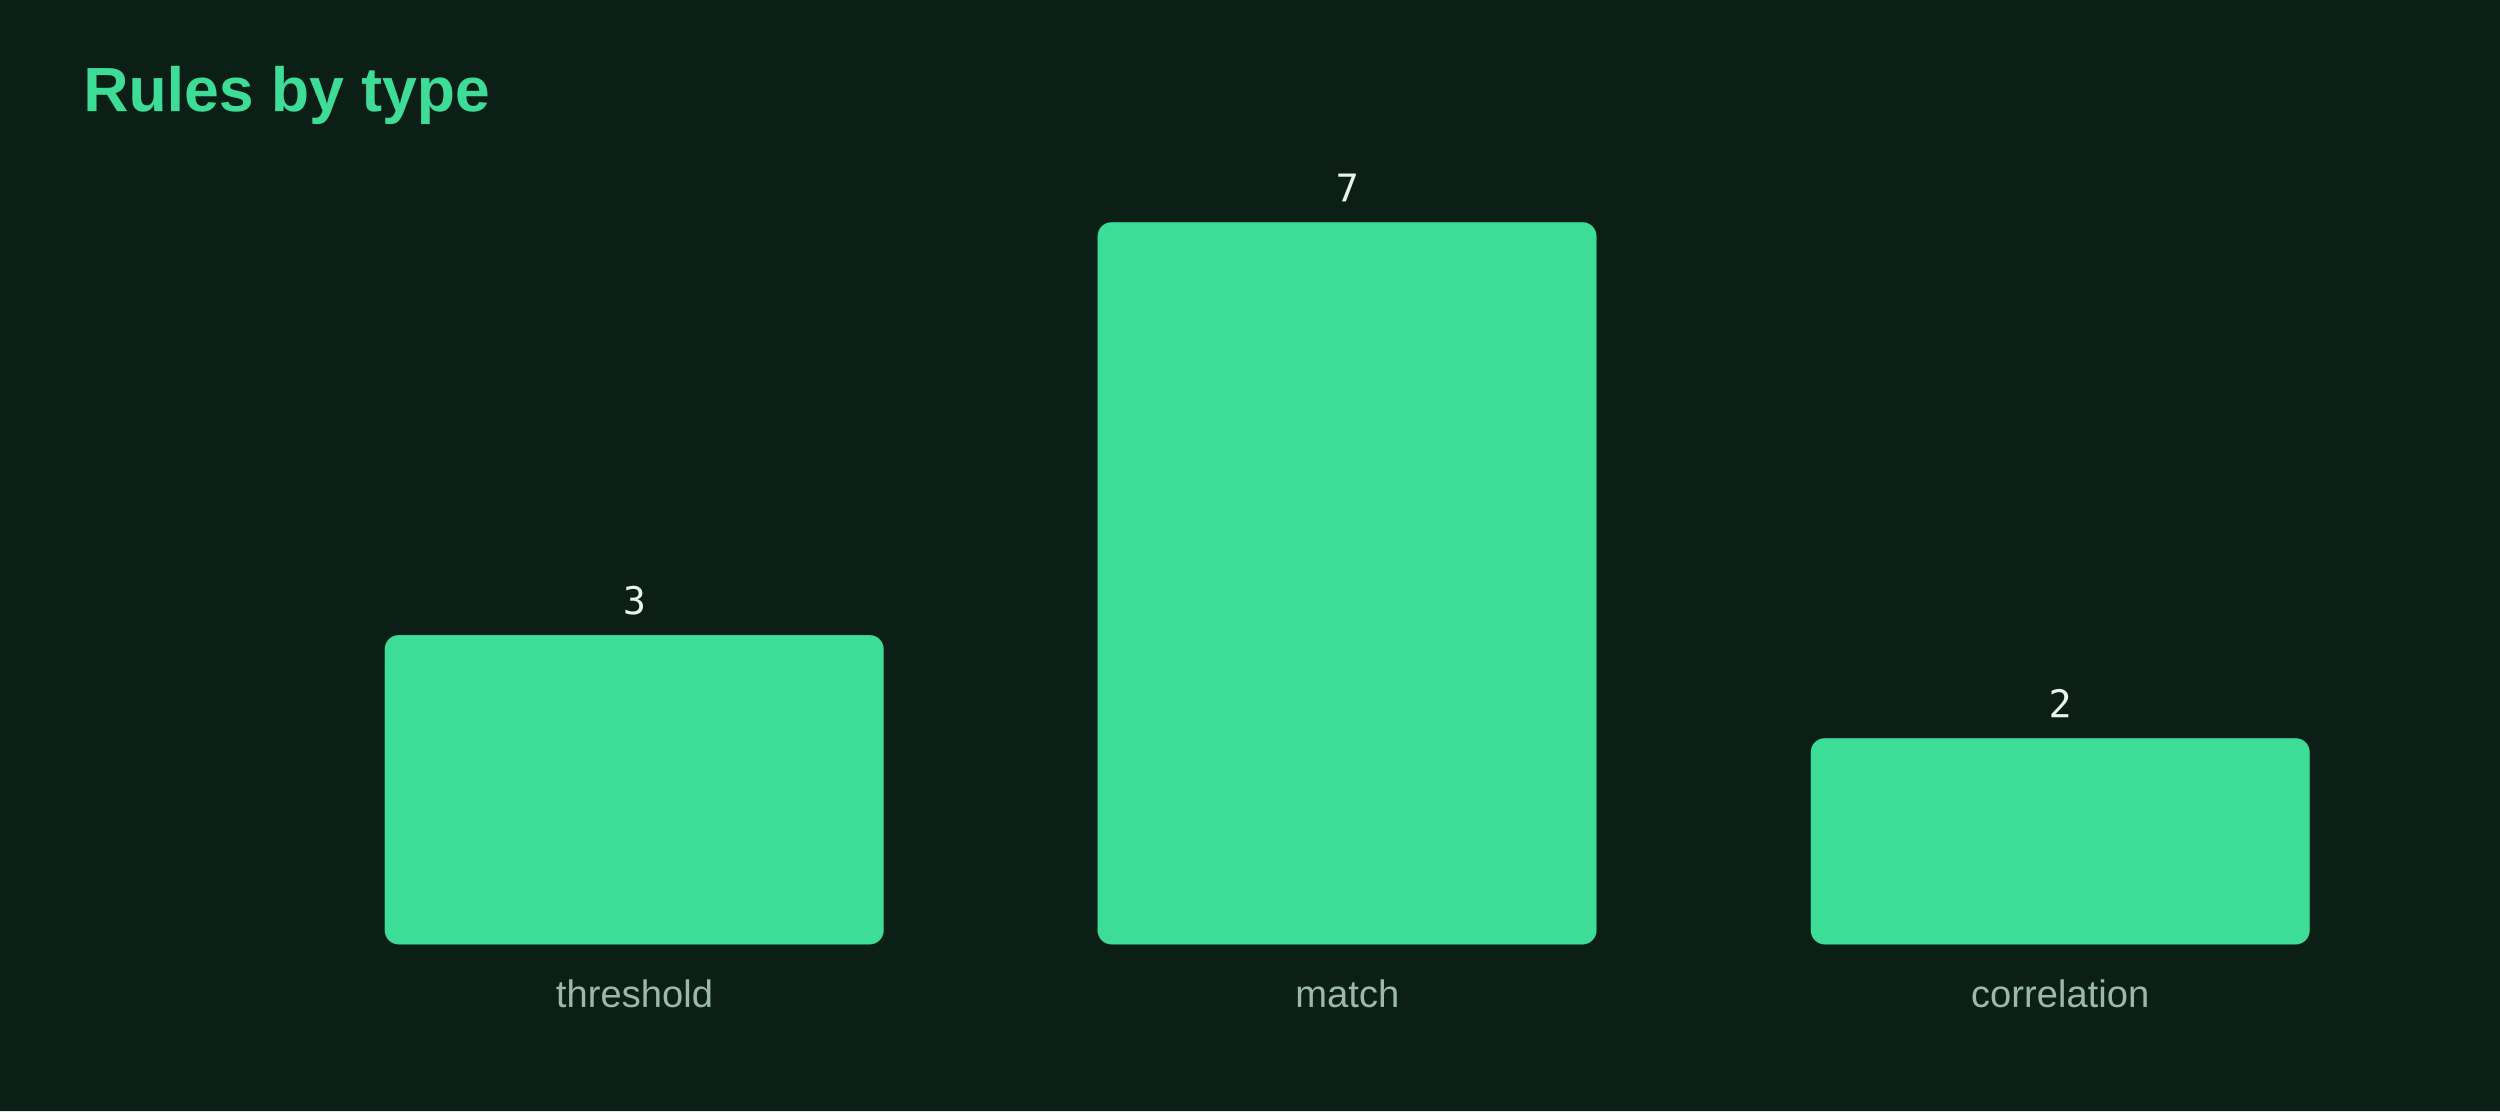
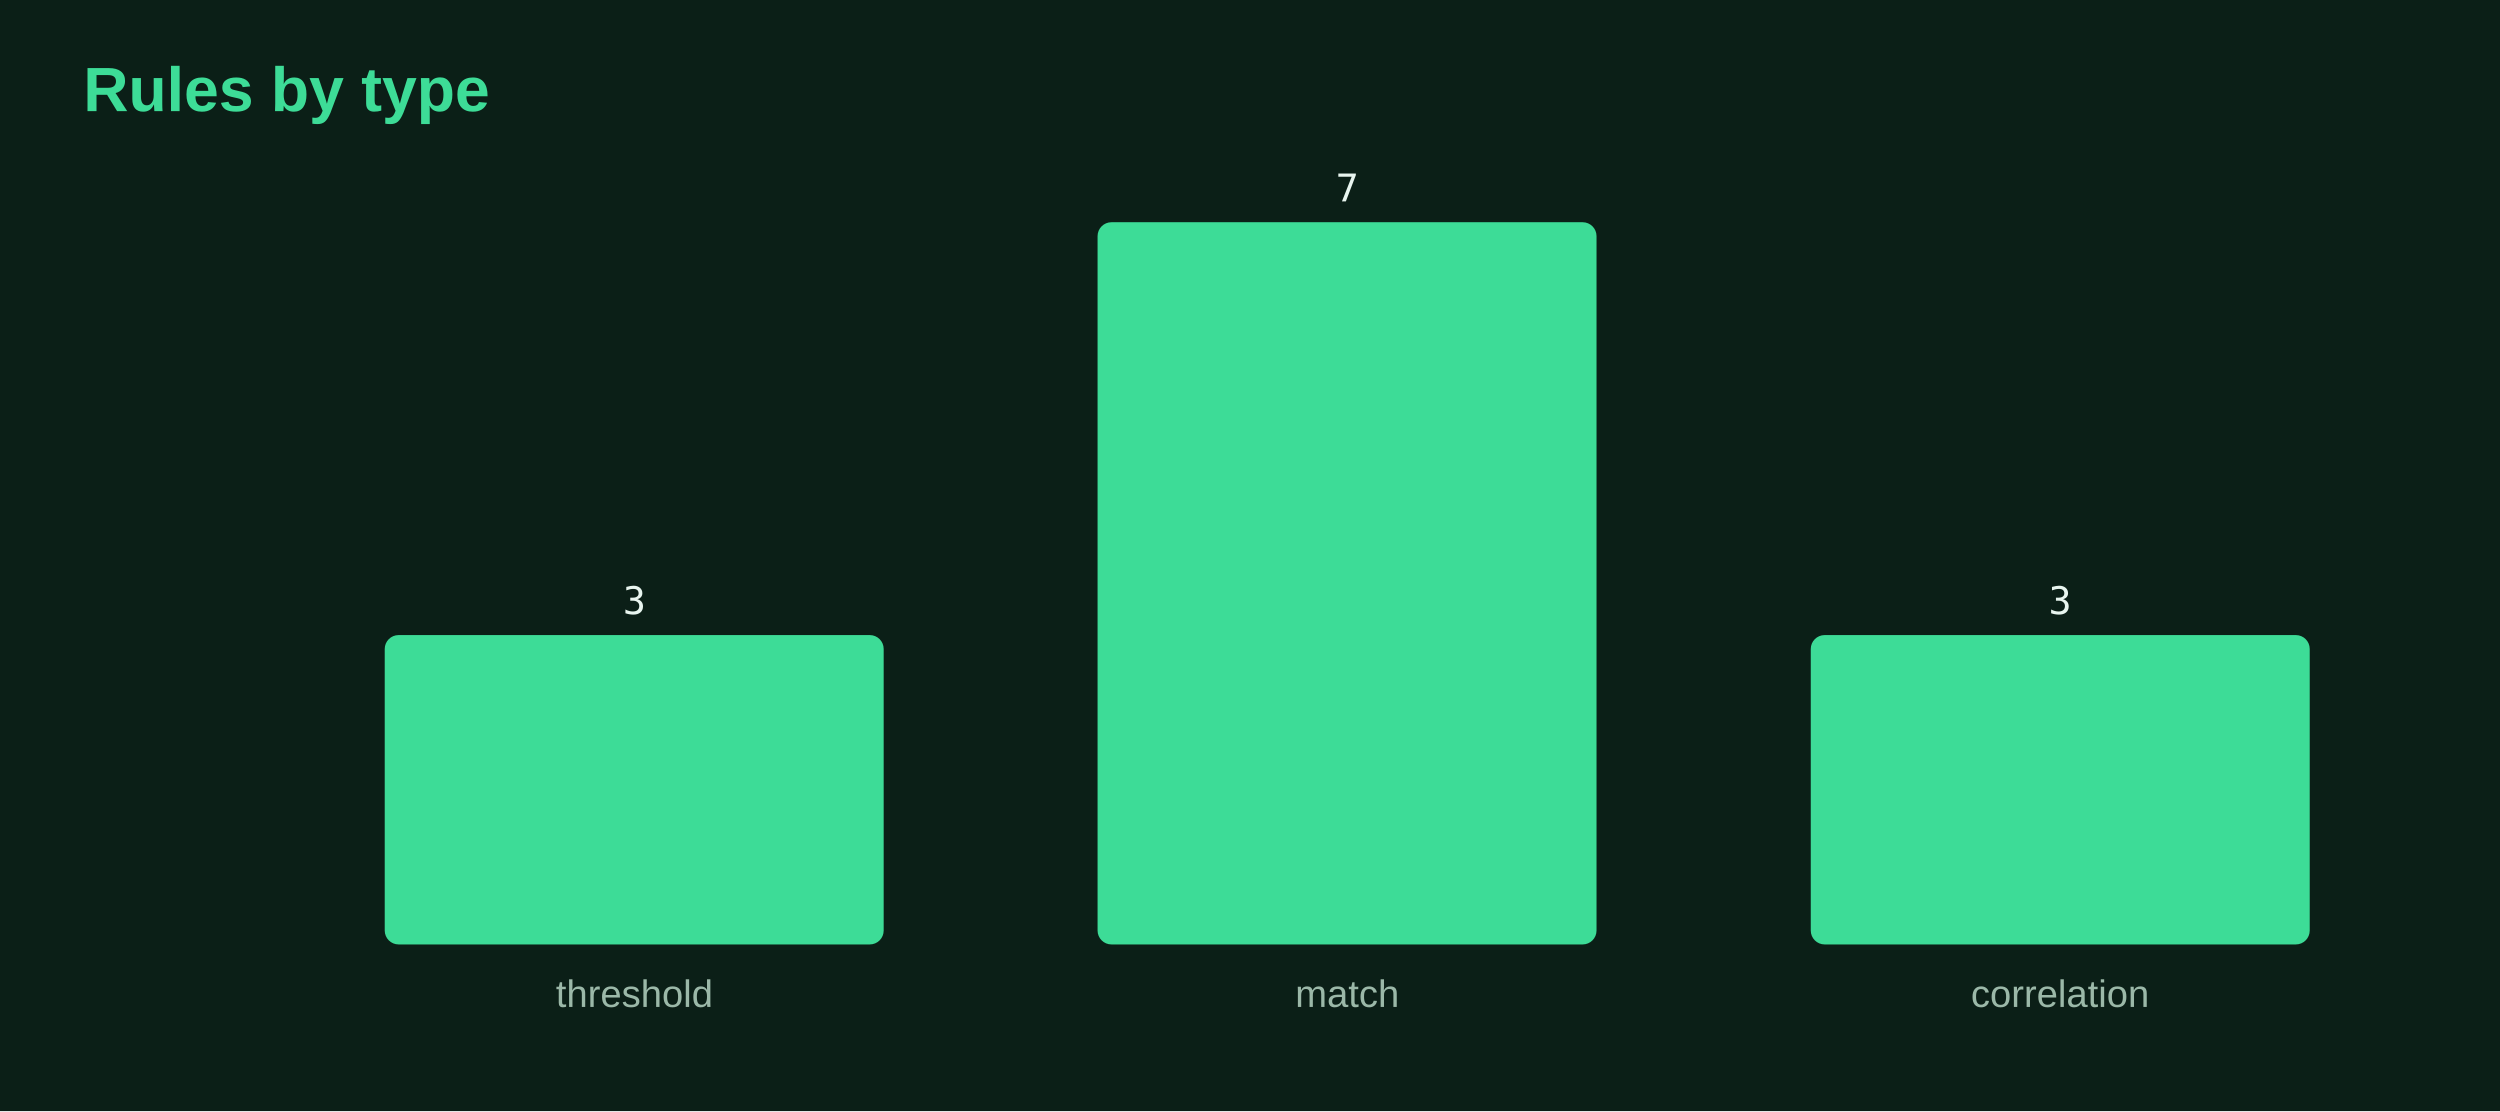
<svg xmlns="http://www.w3.org/2000/svg" width="720" height="320" viewBox="0 0 720 320">
  <rect width="100%" height="100%" fill="#0b1f17" />
  <text x="24" y="32" fill="#3ddc97" font-family="Segoe UI, Arial" font-size="18" font-weight="700">Rules by type</text>
  <rect x="110.8" y="182.9" width="143.7" height="89.1" rx="4" fill="#3ddc97" />
  <text x="182.7" y="290" fill="#9bb8a8" font-size="11" text-anchor="middle" font-family="Segoe UI, Arial">threshold</text>
  <text x="182.7" y="176.857" fill="#e8f5ef" font-size="11" text-anchor="middle" font-family="Consolas, monospace">3</text>
  <rect x="316.1" y="64.0" width="143.7" height="208.0" rx="4" fill="#3ddc97" />
  <text x="388.0" y="290" fill="#9bb8a8" font-size="11" text-anchor="middle" font-family="Segoe UI, Arial">match</text>
  <text x="388.0" y="58.0" fill="#e8f5ef" font-size="11" text-anchor="middle" font-family="Consolas, monospace">7</text>
-   <rect x="521.5" y="212.6" width="143.7" height="59.4" rx="4" fill="#3ddc97" />
+   <rect x="521.5" y="182.9" width="143.7" height="89.1" rx="4" fill="#3ddc97" />
  <text x="593.3" y="290" fill="#9bb8a8" font-size="11" text-anchor="middle" font-family="Segoe UI, Arial">correlation</text>
-   <text x="593.3" y="206.571" fill="#e8f5ef" font-size="11" text-anchor="middle" font-family="Consolas, monospace">2</text>
+   <text x="593.3" y="176.857" fill="#e8f5ef" font-size="11" text-anchor="middle" font-family="Consolas, monospace">3</text>
</svg>
